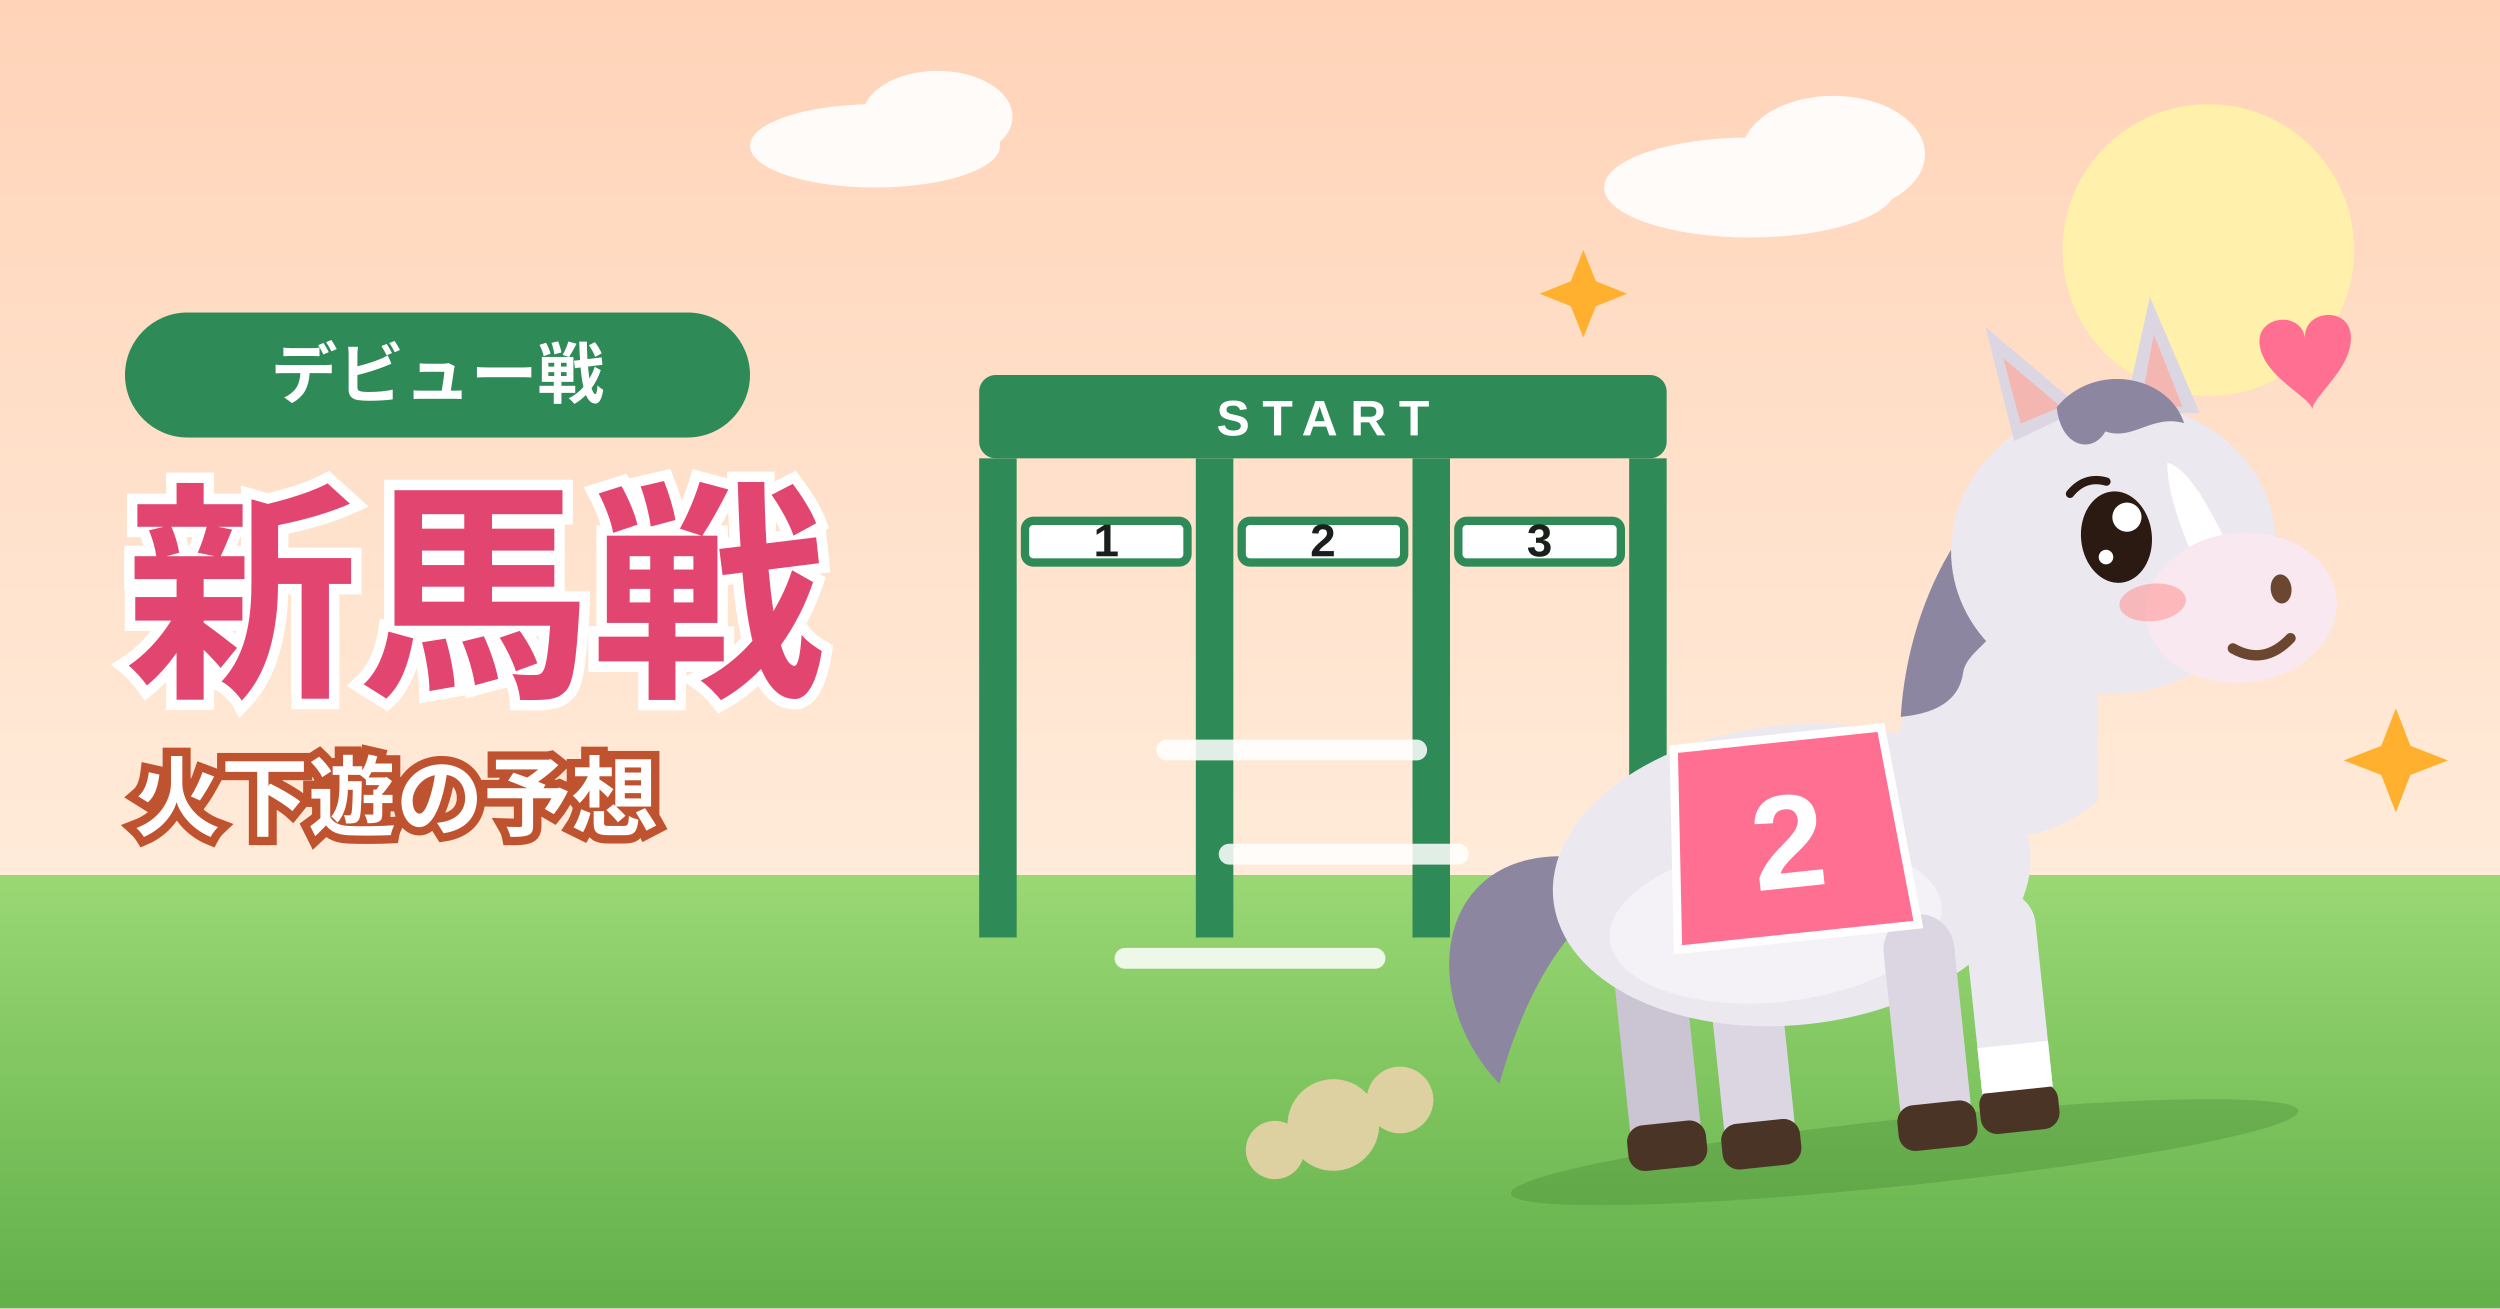
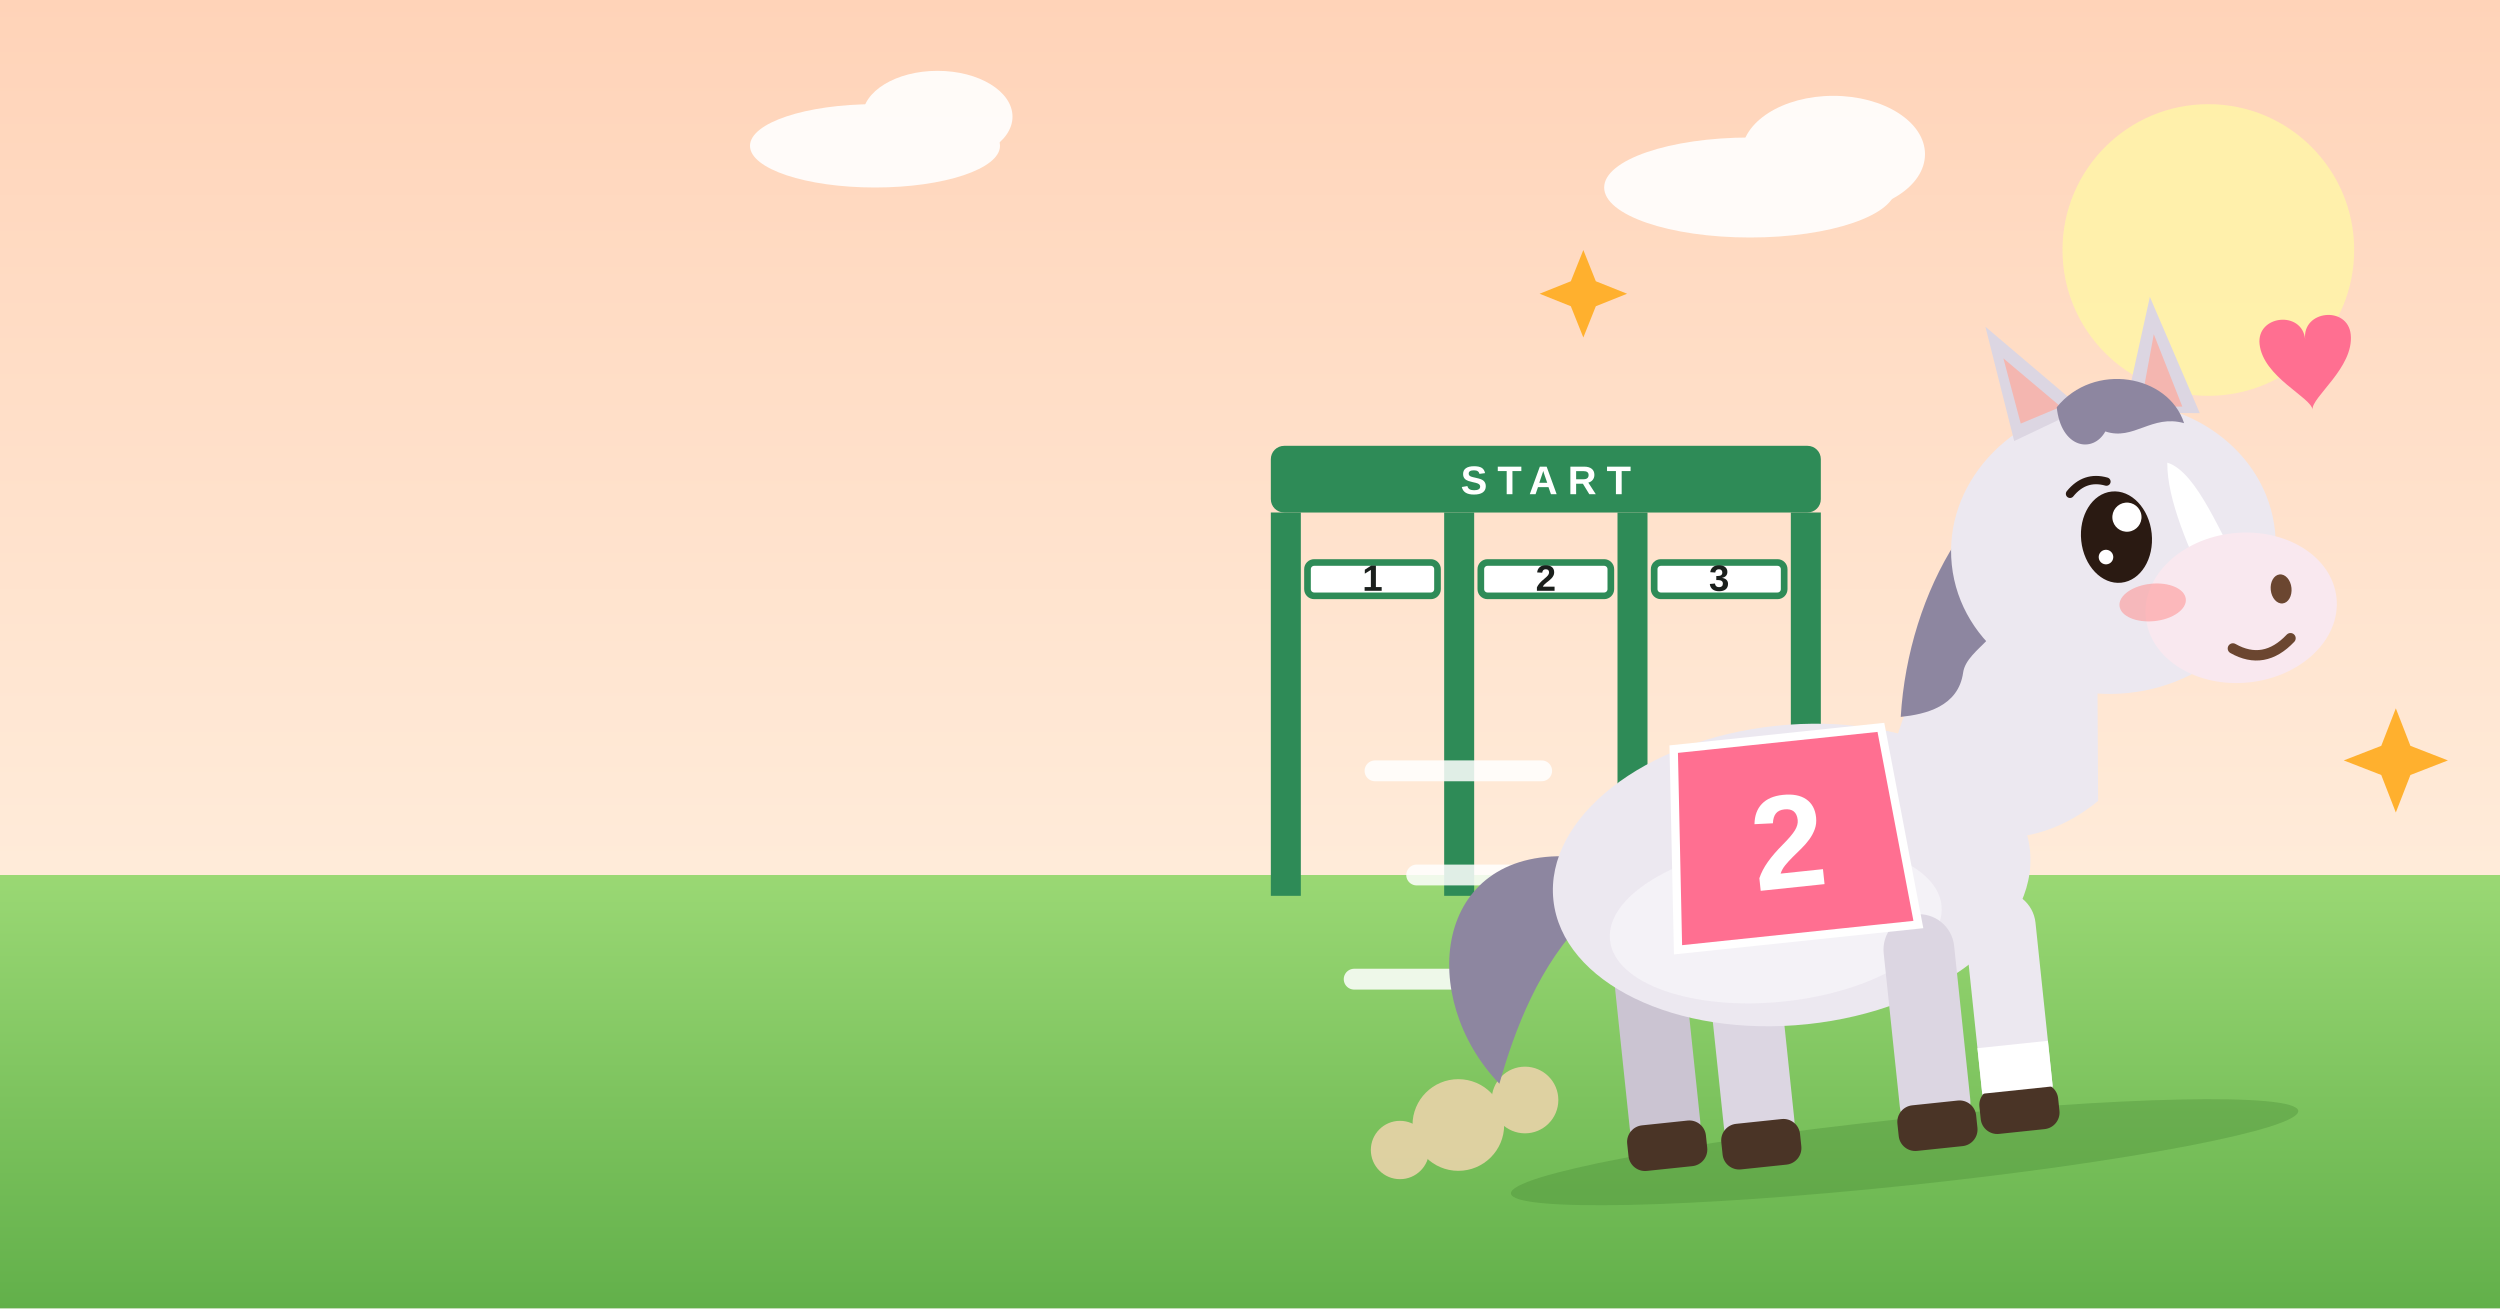
<svg xmlns="http://www.w3.org/2000/svg" viewBox="0 0 1200 628" width="1200" height="628">
  <defs>
    <linearGradient id="sky" x1="0" y1="0" x2="0" y2="1">
      <stop offset="0" stop-color="#ffd3b8" />
      <stop offset=".6" stop-color="#ffe9d6" />
      <stop offset="1" stop-color="#fff6ea" />
    </linearGradient>
    <linearGradient id="turf" x1="0" y1="0" x2="0" y2="1">
      <stop offset="0" stop-color="#9ad874" />
      <stop offset="1" stop-color="#62b04a" />
    </linearGradient>
    <g id="foal">
      <path d="M-105,-20 C-170,-30 -185,40 -150,85 C-140,60 -125,30 -100,10 Z" fill="#8d86a0" />
      <rect x="-90" y="20" width="34" height="110" rx="17" fill="#cbc4d2" />
      <rect x="-45" y="30" width="34" height="104" rx="17" fill="#dcd6e2" />
      <rect x="-92" y="112" width="38" height="22" rx="8" fill="#4a3426" />
      <rect x="-47" y="116" width="38" height="22" rx="8" fill="#4a3426" />
      <ellipse cx="0" cy="0" rx="115" ry="72" fill="#ece8f0" />
      <ellipse cx="-10" cy="22" rx="80" ry="38" fill="#faf8fc" opacity=".6" />
      <rect x="40" y="25" width="34" height="108" rx="17" fill="#dcd6e2" />
      <rect x="80" y="18" width="34" height="112" rx="17" fill="#ece8f0" />
      <rect x="38" y="116" width="38" height="22" rx="8" fill="#4a3426" />
      <rect x="78" y="112" width="38" height="22" rx="8" fill="#4a3426" />
      <rect x="80" y="92" width="34" height="22" fill="#ffffff" />
      <path d="M50,-40 C70,-110 120,-140 160,-120 L150,-20 C120,0 80,0 50,-40 Z" fill="#ece8f0" />
      <path d="M60,-70 C70,-130 110,-185 160,-190 C140,-170 150,-160 128,-150 C140,-140 120,-128 112,-120 C118,-104 95,-100 92,-88 C88,-72 72,-70 60,-70 Z" fill="#8d86a0" />
      <ellipse cx="170" cy="-140" rx="78" ry="70" fill="#ece8f0" />
      <path d="M128,-196 L120,-252 L162,-208 Z" fill="#dcd6e2" />
      <path d="M132,-204 L127,-236 L152,-210 Z" fill="#f4b6b0" />
      <path d="M182,-204 L200,-258 L218,-200 Z" fill="#dcd6e2" />
      <path d="M190,-206 L200,-240 L210,-204 Z" fill="#f4b6b0" />
      <path d="M150,-210 C170,-230 205,-220 210,-196 C195,-202 185,-190 172,-196 C165,-186 150,-190 150,-210 Z" fill="#8d86a0" />
      <path d="M200,-178 C214,-172 222,-140 232,-118 L214,-112 C206,-136 198,-160 200,-178 Z" fill="#ffffff" />
      <ellipse cx="228" cy="-105" rx="46" ry="36" fill="#f9e8ef" />
      <ellipse cx="248" cy="-112" rx="5" ry="7" fill="#6b4630" />
      <path d="M222,-86 Q236,-76 250,-88" stroke="#6b4630" stroke-width="5" fill="none" stroke-linecap="round" />
      <ellipse cx="172" cy="-145" rx="17" ry="22" fill="#2a1a12" />
      <circle cx="178" cy="-154" r="7" fill="#fff" />
      <circle cx="166" cy="-136" r="3.5" fill="#fff" />
      <path d="M152,-168 Q160,-176 170,-172" stroke="#2a1a12" stroke-width="4" fill="none" stroke-linecap="round" />
      <ellipse cx="186" cy="-112" rx="16" ry="9" fill="#ff8f8f" opacity=".55" />
    </g>
  </defs>
  <rect width="1200" height="628" fill="url(#sky)" />
  <circle cx="1060" cy="120" r="70" fill="#fff3a8" opacity=".9" />
  <g fill="#ffffff" opacity=".9">
    <ellipse cx="840" cy="90" rx="70" ry="24" />
    <ellipse cx="880" cy="74" rx="44" ry="28" />
    <ellipse cx="420" cy="70" rx="60" ry="20" />
    <ellipse cx="450" cy="56" rx="36" ry="22" />
  </g>
  <rect x="0" y="420" width="1200" height="208" fill="url(#turf)" />
-   <g transform="translate(470,180)">
+   <g transform="translate(610,214) scale(.8)">
    <rect x="0" y="0" width="330" height="40" rx="8" fill="#2e8b57" />
    <text x="165" y="29" text-anchor="middle" font-family="Arial Black, Arial, sans-serif" font-weight="900" font-size="24" fill="#fff" letter-spacing="6">START</text>
    <rect x="0" y="40" width="18" height="230" fill="#2e8b57" />
    <rect x="104" y="40" width="18" height="230" fill="#2e8b57" />
    <rect x="208" y="40" width="18" height="230" fill="#2e8b57" />
    <rect x="312" y="40" width="18" height="230" fill="#2e8b57" />
    <g fill="#ffffff" stroke="#2e8b57" stroke-width="4">
      <rect x="22" y="70" width="78" height="20" rx="4" />
      <rect x="126" y="70" width="78" height="20" rx="4" />
      <rect x="230" y="70" width="78" height="20" rx="4" />
    </g>
    <g font-family="Arial Black, Arial, sans-serif" font-weight="900" font-size="22" text-anchor="middle">
      <text x="61" y="87" fill="#1a1f1c">1</text>
      <text x="165" y="87" fill="#1a1f1c">2</text>
      <text x="269" y="87" fill="#1a1f1c">3</text>
    </g>
  </g>
  <g stroke="#ffffff" stroke-width="10" stroke-linecap="round" opacity=".85">
-     <line x1="560" y1="360" x2="680" y2="360" />
-     <line x1="590" y1="410" x2="700" y2="410" />
-     <line x1="540" y1="460" x2="660" y2="460" />
+     <line x1="660" y1="370" x2="740" y2="370" />
+     <line x1="680" y1="420" x2="760" y2="420" />
+     <line x1="650" y1="470" x2="730" y2="470" />
  </g>
  <g fill="#e9d3a8" opacity=".9">
-     <circle cx="640" cy="540" r="22" />
-     <circle cx="672" cy="528" r="16" />
-     <circle cx="612" cy="552" r="14" />
+     <circle cx="700" cy="540" r="22" />
+     <circle cx="732" cy="528" r="16" />
+     <circle cx="672" cy="552" r="14" />
  </g>
  <g transform="translate(860,420) rotate(-6)">
    <ellipse cx="40" cy="138" rx="190" ry="16" fill="#3f7f2e" opacity=".3" />
    <use href="#foal" />
    <path d="M-50,-66 L50,-66 L58,30 L-58,30 Z" fill="#ff6f91" stroke="#ffffff" stroke-width="4" />
    <text x="0" y="6" text-anchor="middle" font-family="Arial Black, Arial, sans-serif" font-weight="900" font-size="64" fill="#ffffff">2</text>
    <path d="M250,-230 c0,-14 22,-14 22,0 c0,-14 22,-14 22,0 c0,16 -22,28 -22,34 c0,-6 -22,-18 -22,-34 z" fill="#ff6f91" />
  </g>
  <g fill="#ffb02e">
    <path d="M1150,340 l7,18 18,7 -18,7 -7,18 -7,-18 -18,-7 18,-7 z" />
    <path d="M760,120 l6,15 15,6 -15,6 -6,15 -6,-15 -15,-6 15,-6 z" />
  </g>
-   <g transform="translate(60,150)">
-     <rect x="0" y="0" width="300" height="60" rx="30" fill="#2e8b57" />
-     <text x="150" y="41" text-anchor="middle" font-family="'Hiragino Maru Gothic ProN','M PLUS Rounded 1c','Noto Sans JP',sans-serif" font-weight="800" font-size="32" fill="#fff">デビュー戦</text>
-     <text x="0" y="176" font-family="'Hiragino Maru Gothic ProN','M PLUS Rounded 1c','Noto Sans JP',sans-serif" font-weight="900" font-size="112" fill="#e2456f" stroke="#ffffff" stroke-width="10" paint-order="stroke">新馬戦</text>
-     <text x="4" y="248" font-family="'Hiragino Maru Gothic ProN','M PLUS Rounded 1c','Noto Sans JP',sans-serif" font-weight="800" font-size="42" fill="#ffffff" stroke="#c0532f" stroke-width="8" paint-order="stroke">火下遊の予想</text>
-   </g>
</svg>
